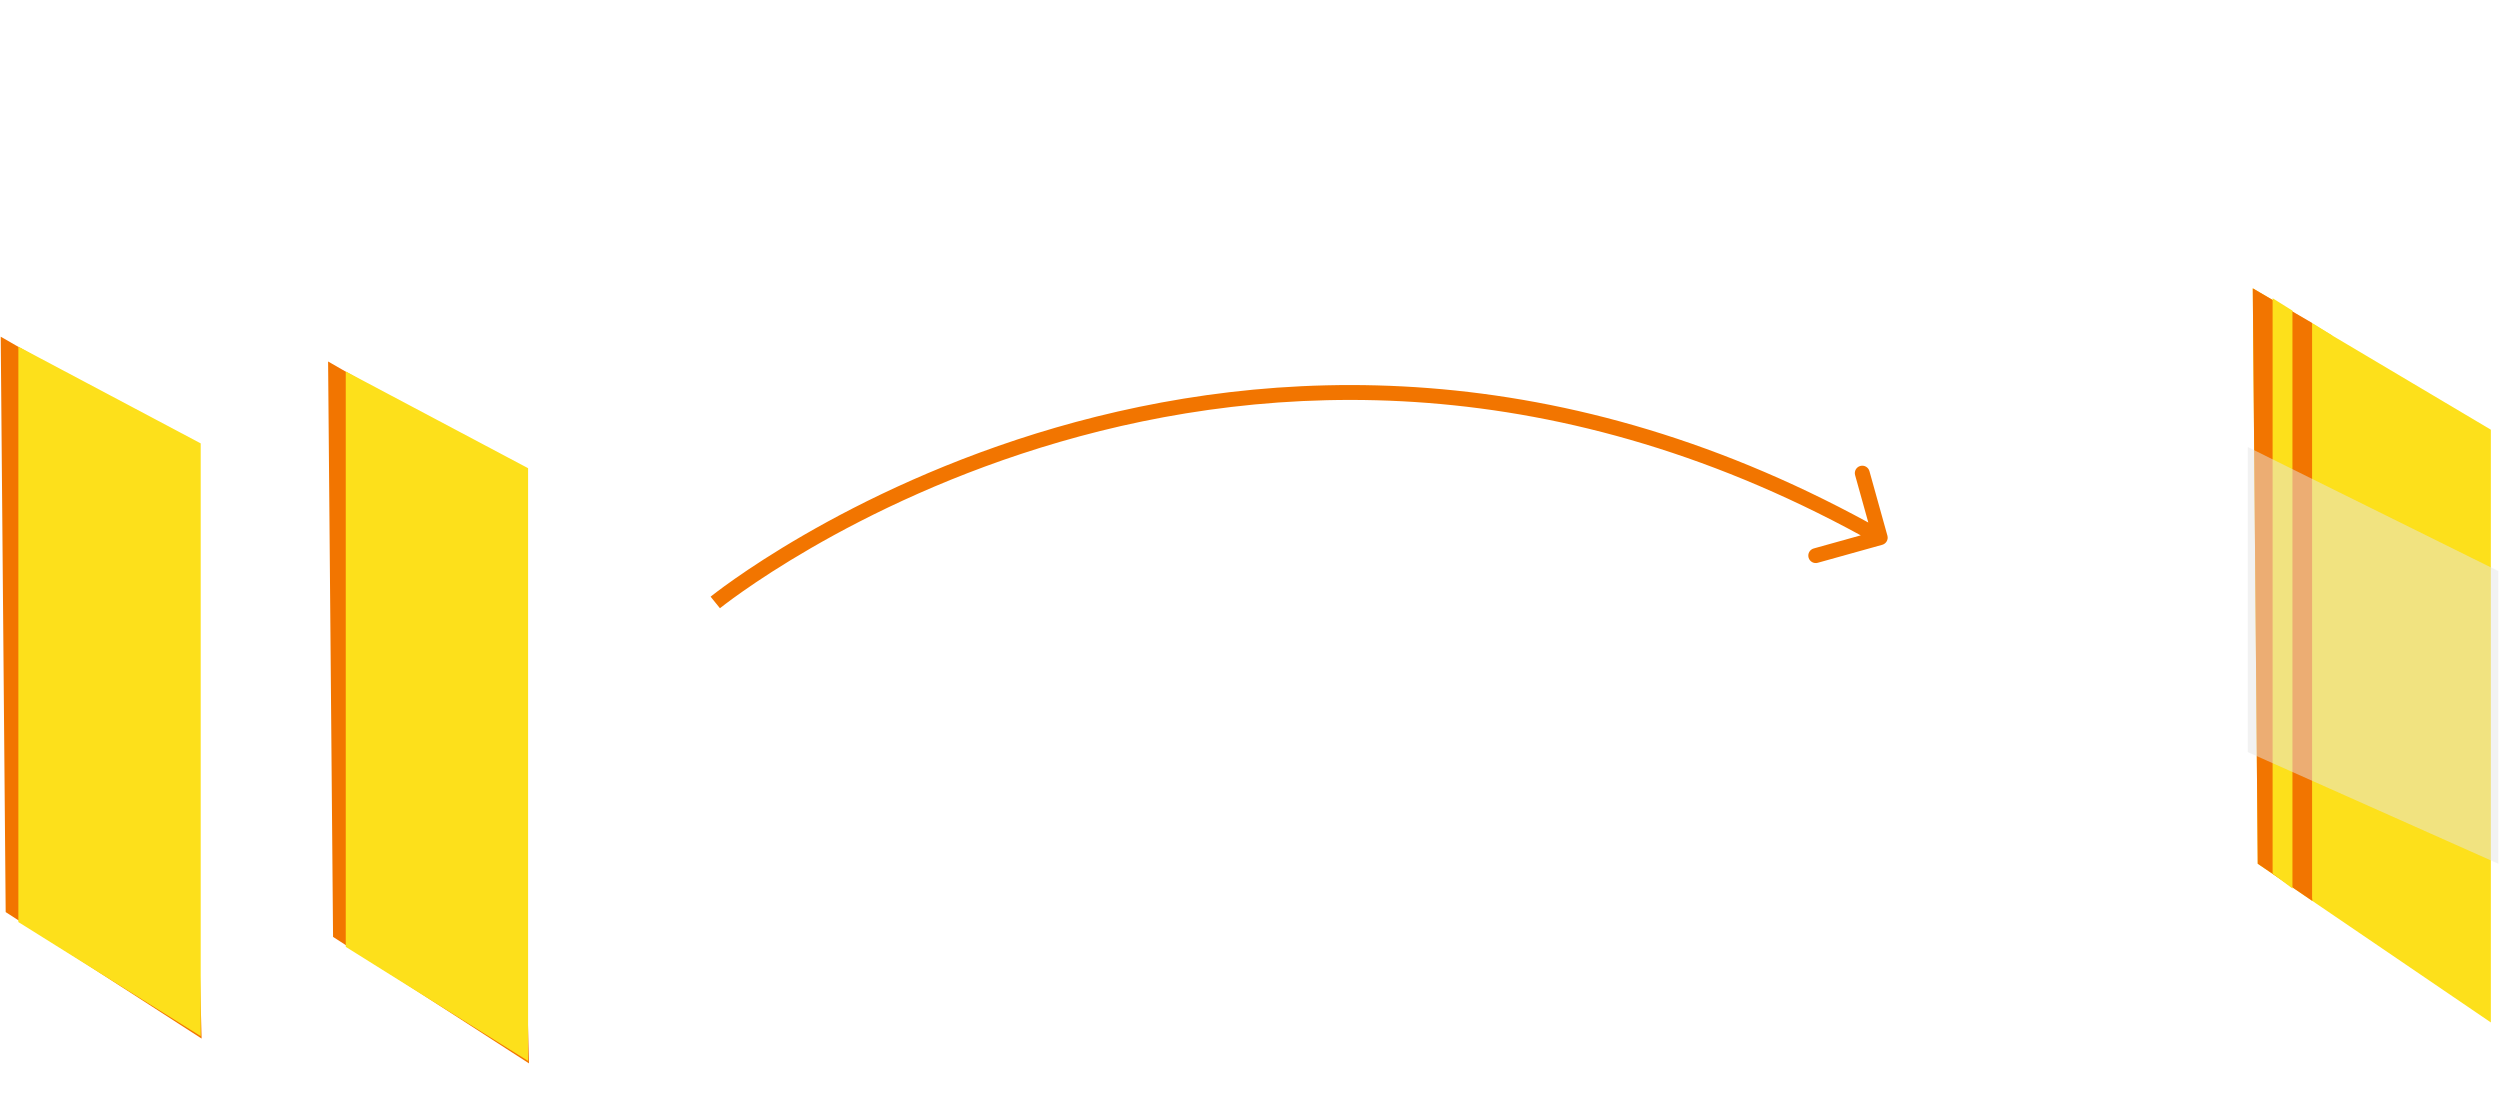
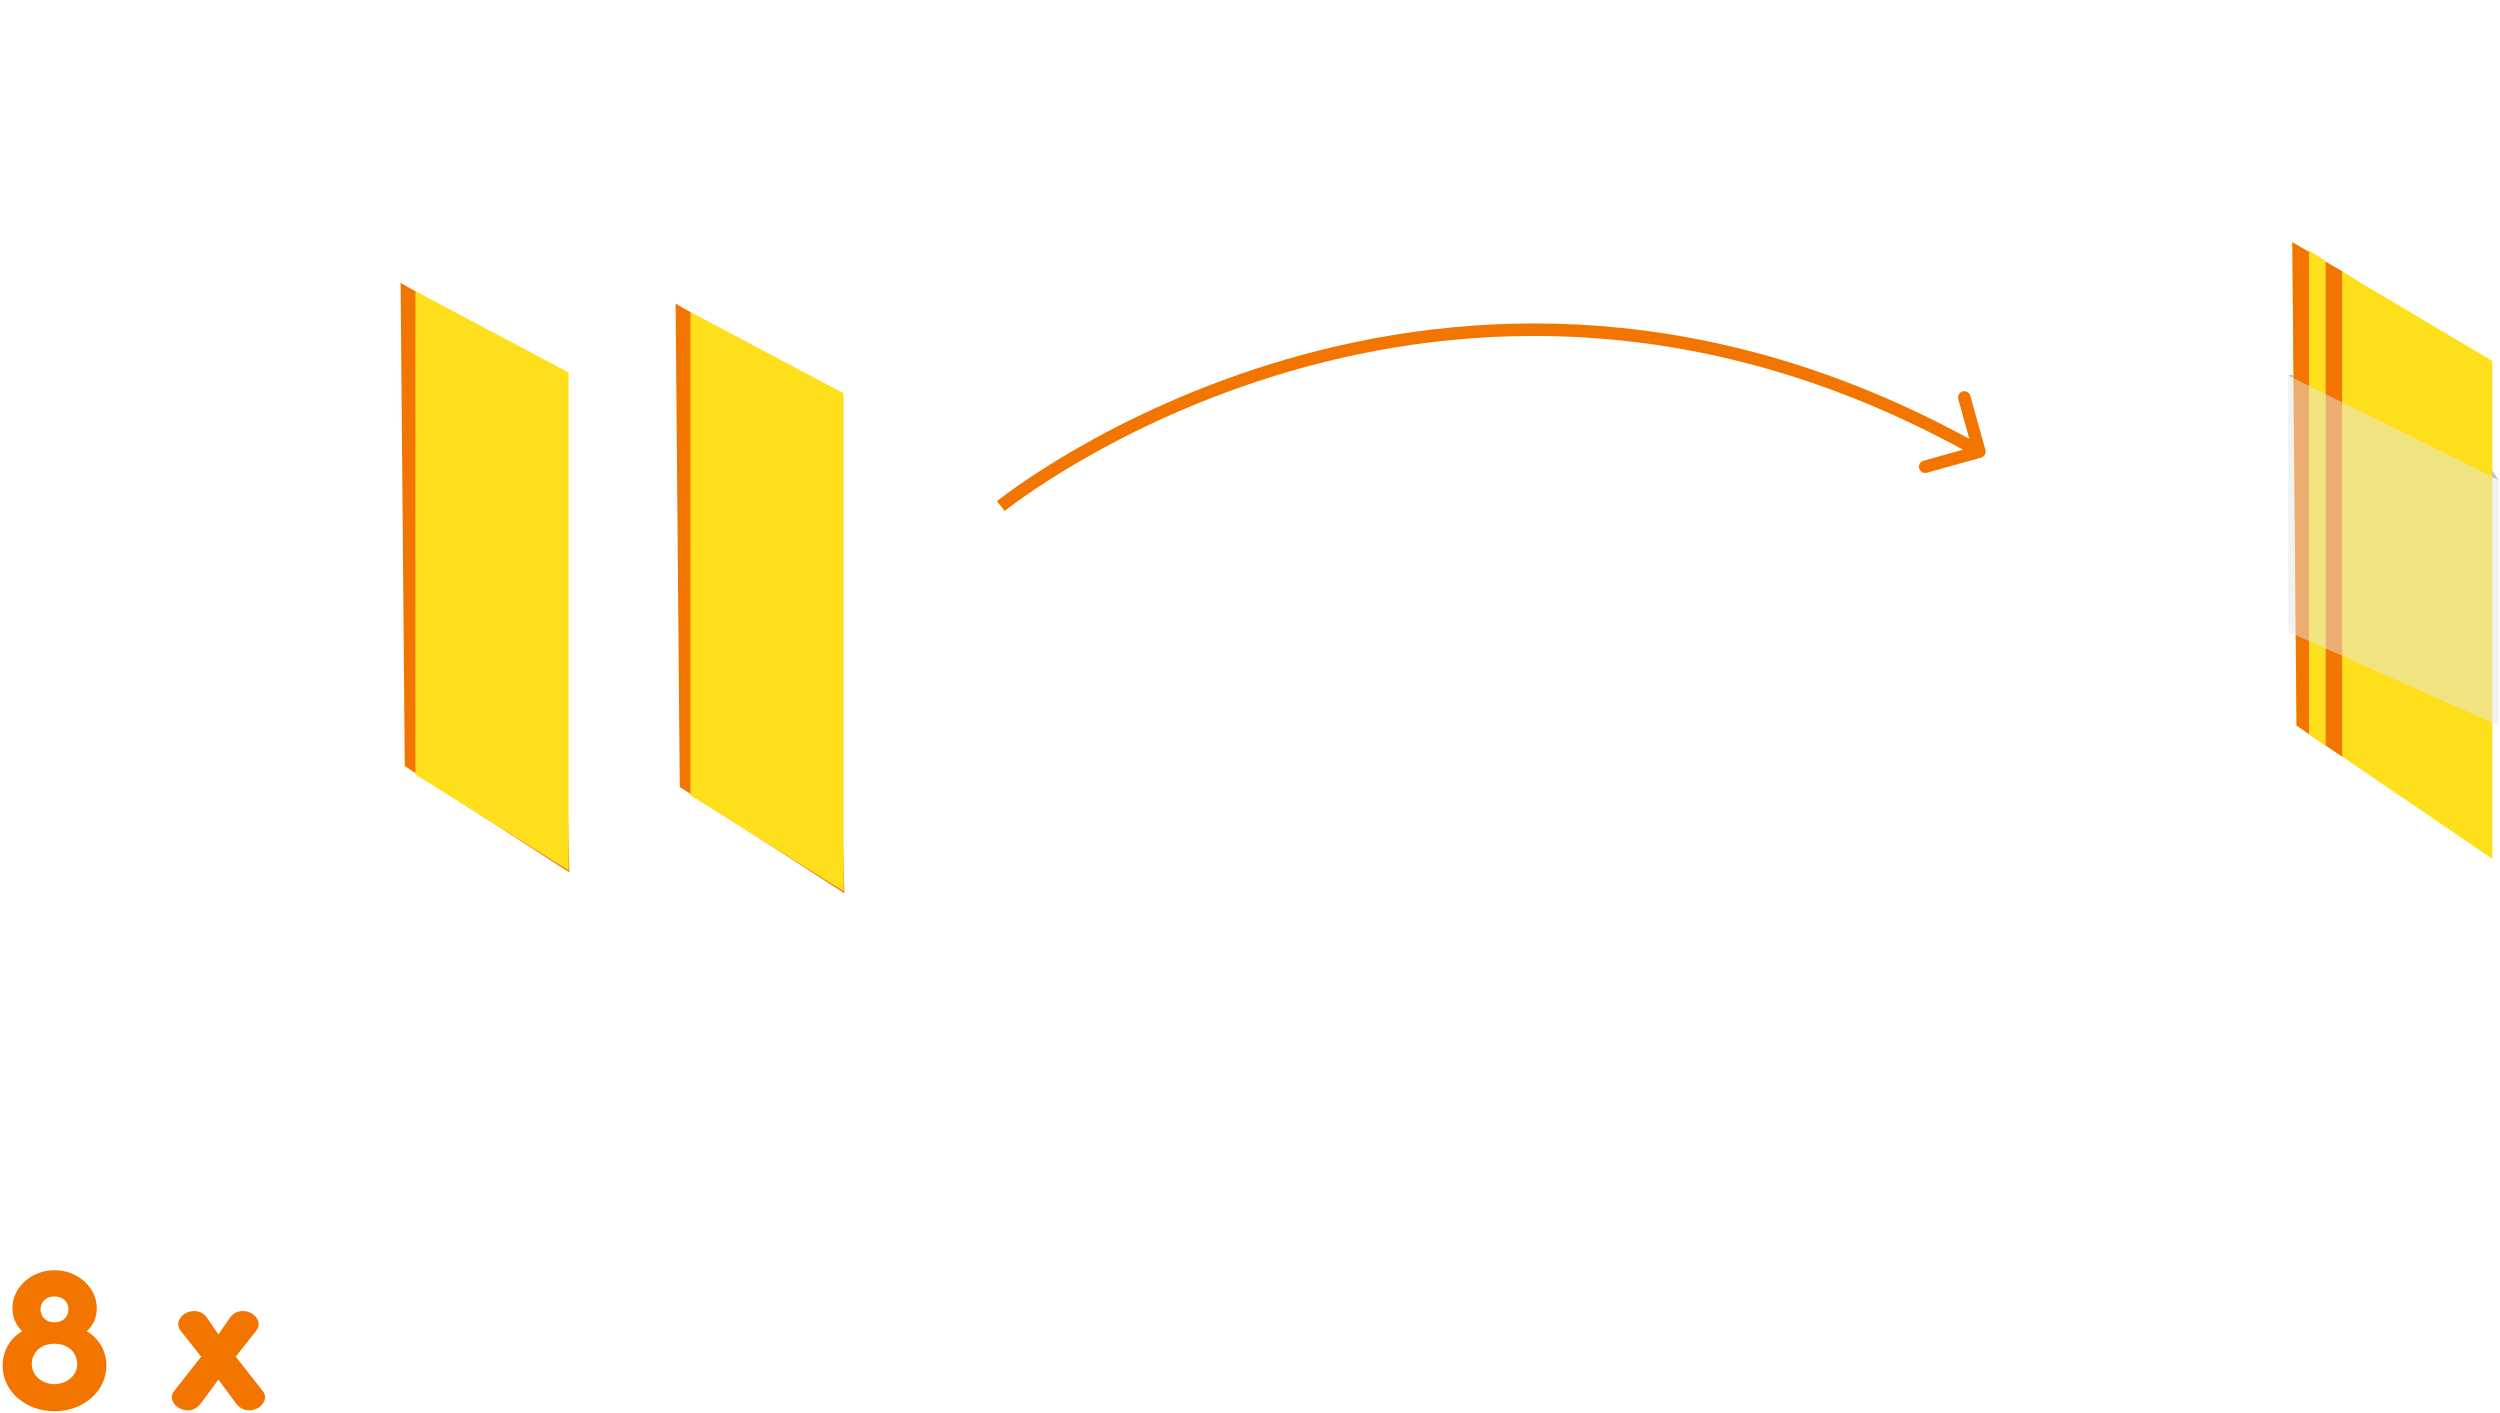
- <svg xmlns="http://www.w3.org/2000/svg" width="504" height="221" viewBox="0 0 504 221" fill="none">
-   <path d="M502.158 86.627L454.158 58.127L455.158 174.127L502.158 206.127V86.627Z" fill="#FDE01B" />
-   <path d="M40.645 209.377L37.551 89.388L0.145 67.877L1.145 183.877L40.645 209.377Z" fill="#F27500" />
-   <path d="M40.463 208.888V89.388L3.705 69.888V185.888L40.463 208.888Z" fill="#FDE01B" />
-   <path d="M106.645 214.377L103.551 94.388L66.144 72.877L67.144 188.877L106.645 214.377Z" fill="#F27500" />
-   <path d="M106.463 213.888V94.388L69.705 74.888V190.888L106.463 213.888Z" fill="#FDE01B" />
-   <path d="M466.158 181.627V65.127L454.158 58.127L455.158 174.127L466.158 181.627Z" fill="#F27500" />
-   <path d="M462.158 179.127V62.627L458.158 60.127V176.127L462.158 179.127Z" fill="#FDE01B" />
-   <path d="M470.158 184.127V67.627L466.158 65.127V181.127L470.158 184.127Z" fill="#FDE01B" />
-   <path d="M503.658 115.127L453.158 90.127V151.627L503.658 174.127V115.127Z" fill="#E6E6E6" fill-opacity="0.5" />
-   <path d="M379.46 109.833C380.258 109.611 380.725 108.784 380.502 107.986L376.878 94.981C376.656 94.183 375.828 93.717 375.03 93.939C374.232 94.161 373.766 94.989 373.988 95.787L377.21 107.346L365.65 110.568C364.852 110.79 364.386 111.617 364.608 112.415C364.83 113.213 365.658 113.68 366.456 113.458L379.46 109.833ZM144.2 121.456C145.144 122.622 145.144 122.622 145.144 122.622C145.145 122.621 145.145 122.621 145.147 122.62C145.149 122.618 145.153 122.614 145.159 122.61C145.17 122.601 145.188 122.587 145.212 122.567C145.26 122.529 145.334 122.47 145.433 122.393C145.63 122.238 145.929 122.007 146.325 121.706C147.119 121.106 148.304 120.231 149.862 119.14C152.978 116.957 157.581 113.913 163.511 110.482C175.373 103.62 192.527 95.221 213.683 89.081C255.972 76.809 314.256 73.556 378.32 109.695L379.794 107.082C314.89 70.469 255.745 73.751 212.847 86.2C191.41 92.421 174.031 100.93 162.009 107.885C155.996 111.364 151.32 114.456 148.141 116.682C146.551 117.796 145.336 118.693 144.515 119.314C144.105 119.625 143.793 119.867 143.582 120.032C143.476 120.115 143.396 120.178 143.342 120.222C143.314 120.243 143.294 120.26 143.279 120.272C143.272 120.278 143.266 120.282 143.262 120.285C143.26 120.287 143.258 120.288 143.257 120.289C143.256 120.29 143.255 120.291 144.2 121.456Z" fill="#F27500" />
+ <svg xmlns="http://www.w3.org/2000/svg" width="600" height="339" viewBox="0 0 600 339" fill="none">
+   <path d="M598.158 86.627L550.158 58.127L551.158 174.127L598.158 206.127V86.627Z" fill="#FDE01B" />
+   <path d="M136.645 209.377L133.551 89.388L96.144 67.877L97.144 183.877L136.645 209.377Z" fill="#F27500" />
+   <path d="M136.463 208.888V89.388L99.705 69.888V185.888L136.463 208.888Z" fill="#FDE01B" />
+   <path d="M202.645 214.377L199.551 94.388L162.145 72.877L163.145 188.877L202.645 214.377Z" fill="#F27500" />
+   <path d="M202.463 213.888V94.388L165.705 74.888V190.888L202.463 213.888Z" fill="#FDE01B" />
+   <path d="M562.158 181.627V65.127L550.158 58.127L551.158 174.127L562.158 181.627Z" fill="#F27500" />
+   <path d="M558.158 179.127V62.627L554.158 60.127V176.127L558.158 179.127Z" fill="#FDE01B" />
+   <path d="M566.158 184.127V67.627L562.158 65.127V181.127L566.158 184.127Z" fill="#FDE01B" />
+   <path d="M599.658 115.127L549.158 90.127V151.627L599.658 174.127V115.127Z" fill="#E6E6E6" fill-opacity="0.5" />
+   <path d="M475.46 109.833C476.258 109.611 476.725 108.784 476.502 107.986L472.878 94.981C472.656 94.183 471.828 93.717 471.03 93.939C470.232 94.161 469.766 94.989 469.988 95.787L473.21 107.346L461.65 110.568C460.852 110.79 460.386 111.617 460.608 112.415C460.83 113.213 461.658 113.68 462.456 113.458L475.46 109.833ZM240.2 121.456C241.144 122.622 241.144 122.622 241.144 122.622C241.145 122.621 241.145 122.621 241.147 122.62C241.149 122.618 241.153 122.614 241.159 122.61C241.17 122.601 241.188 122.587 241.212 122.567C241.26 122.529 241.334 122.47 241.433 122.393C241.63 122.238 241.929 122.007 242.325 121.706C243.119 121.106 244.304 120.231 245.862 119.14C248.978 116.957 253.581 113.913 259.511 110.482C271.373 103.62 288.527 95.221 309.683 89.081C351.972 76.809 410.256 73.556 474.32 109.695L475.794 107.082C410.89 70.469 351.745 73.751 308.847 86.2C287.41 92.421 270.031 100.93 258.009 107.885C251.996 111.364 247.32 114.456 244.141 116.682C242.551 117.796 241.336 118.693 240.515 119.314C240.105 119.625 239.793 119.867 239.582 120.032C239.476 120.115 239.396 120.178 239.342 120.222C239.314 120.243 239.294 120.26 239.279 120.272C239.272 120.278 239.266 120.282 239.262 120.285C239.26 120.287 239.258 120.288 239.257 120.289C239.256 120.29 239.255 120.291 240.2 121.456Z" fill="#F27500" />
+   <path d="M598.119 112.873L599.672 115.222L598.119 114.558V112.873Z" fill="#C4C4C4" />
+   <path d="M550.449 89.84L549.164 90.133L550.449 90.766V89.84Z" fill="#C4C4C4" />
+   <path d="M2.979 313.998C2.979 316.248 3.879 318.098 5.329 319.498C2.479 321.148 0.629 324.148 0.629 327.748C0.629 333.998 6.229 338.698 13.079 338.698C19.929 338.698 25.529 333.998 25.529 327.748C25.529 324.198 23.679 321.148 20.829 319.498C22.329 318.148 23.229 316.298 23.229 313.998C23.229 308.948 18.629 304.848 13.079 304.848C7.529 304.848 2.979 308.948 2.979 313.998ZM7.629 327.398C7.629 324.898 9.479 322.498 13.029 322.498C16.679 322.498 18.529 324.898 18.529 327.398C18.529 330.148 15.979 332.198 13.079 332.198C10.179 332.198 7.629 330.148 7.629 327.398ZM9.729 314.198C9.729 312.598 10.929 311.148 13.079 311.148C15.229 311.148 16.429 312.598 16.429 314.198C16.429 315.848 15.329 317.348 13.079 317.348C10.829 317.348 9.729 315.848 9.729 314.198Z" fill="#F27500" />
+   <path d="M56.623 336.798C57.673 338.198 59.373 339.048 61.573 338.098C63.273 337.348 64.323 335.348 63.023 333.798L56.573 325.598L61.523 319.348C62.773 317.698 61.723 315.798 60.073 315.048C57.873 314.098 55.973 314.948 55.123 316.348L52.423 320.248L49.723 316.348C48.873 314.948 46.973 314.098 44.773 315.048C43.123 315.798 42.073 317.698 43.323 319.348L48.273 325.598L41.823 333.798C40.523 335.348 41.573 337.348 43.273 338.098C45.473 339.048 47.173 338.198 48.223 336.798L52.423 331.098L56.623 336.798Z" fill="#F27500" />
</svg>
